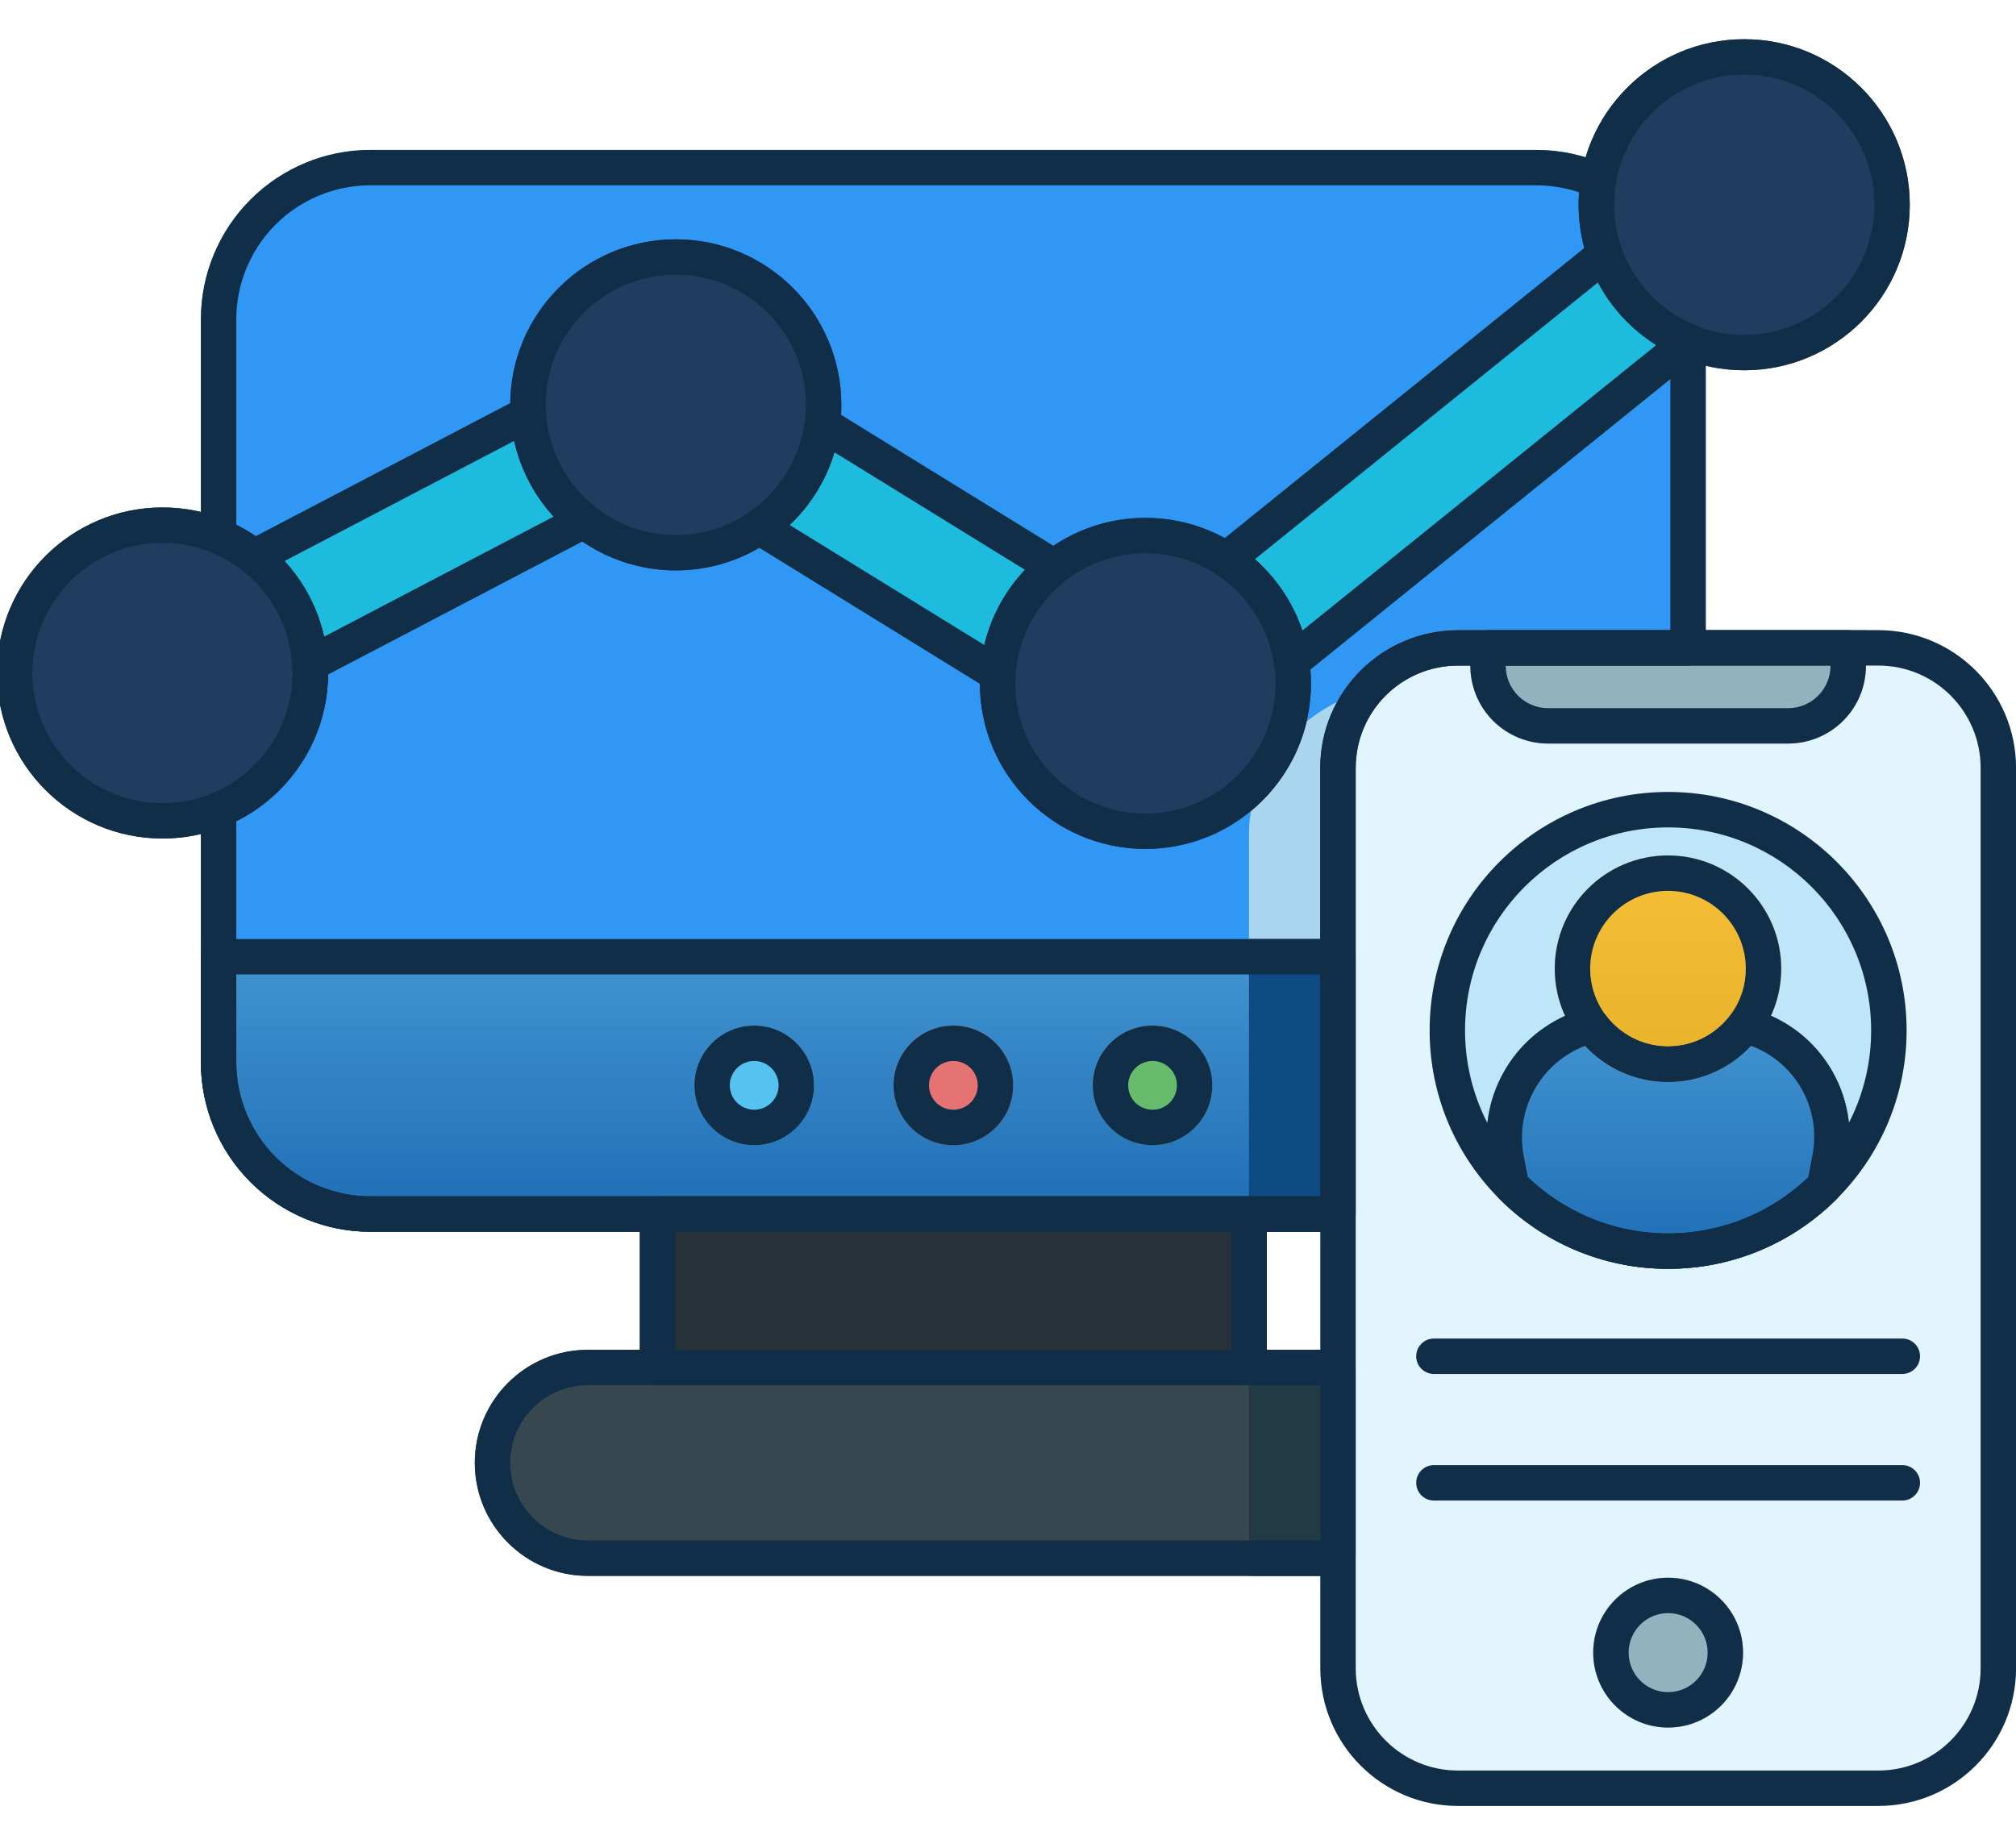
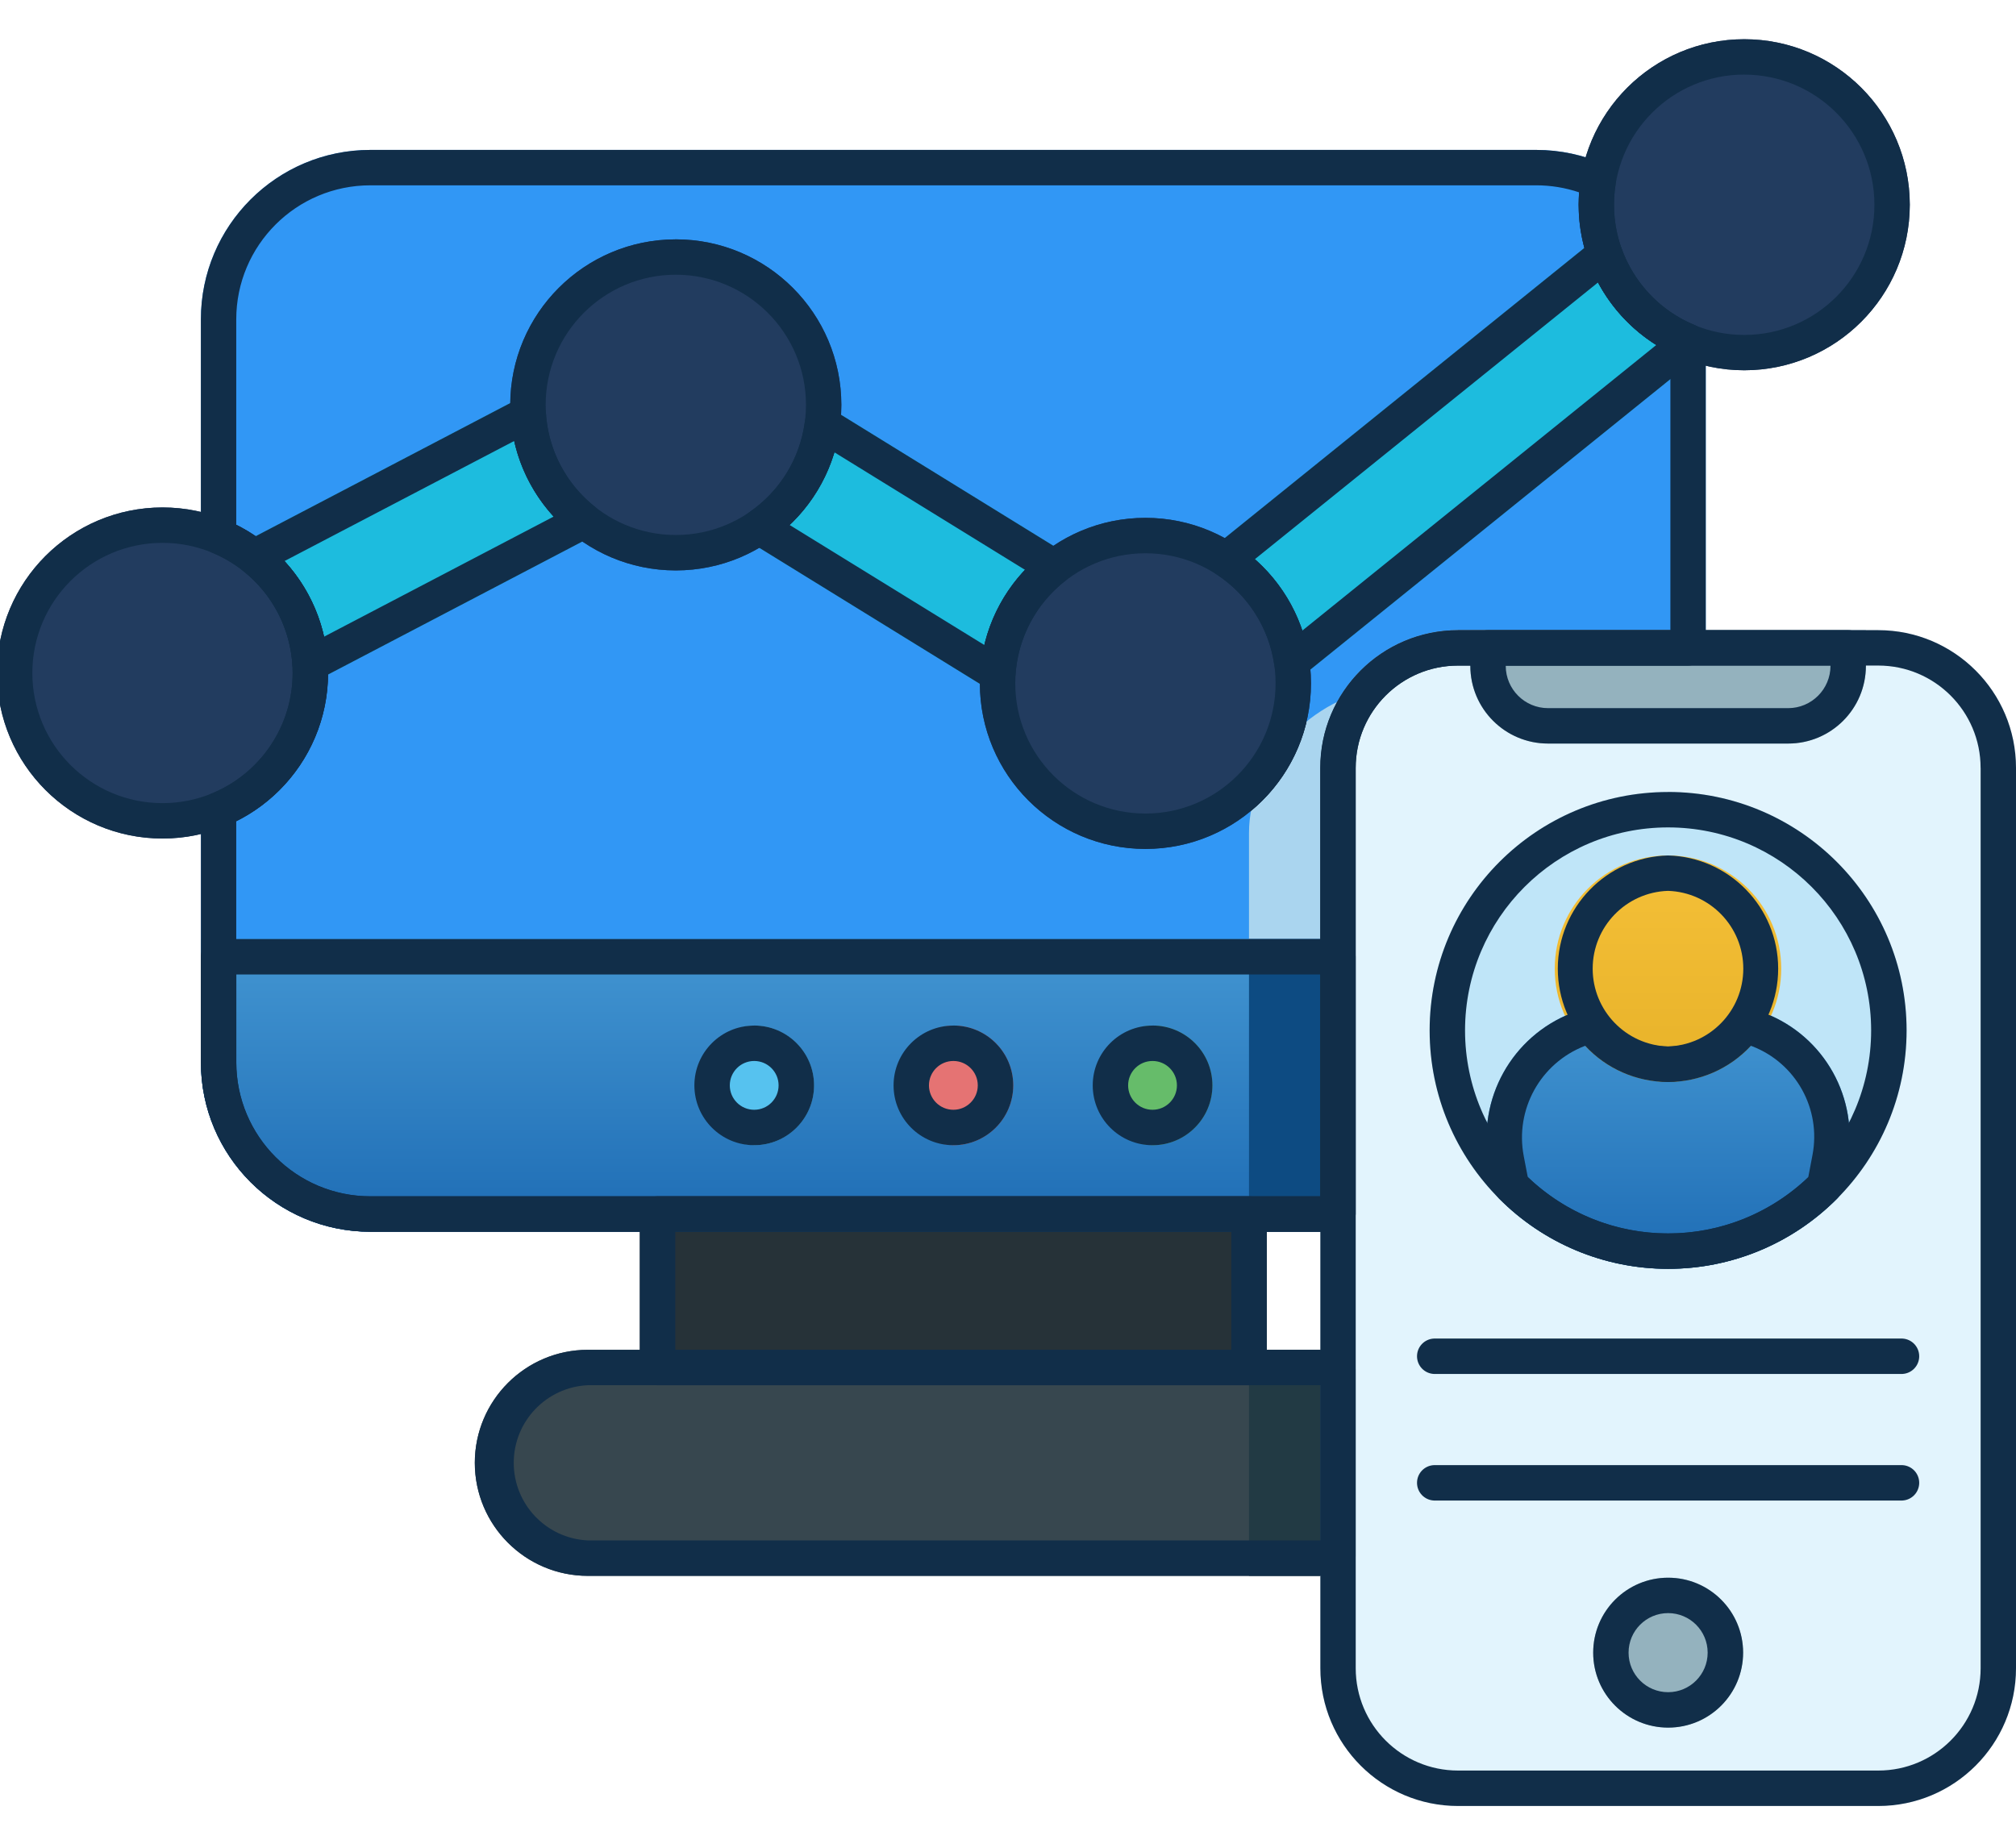
- <svg xmlns="http://www.w3.org/2000/svg" width="48" height="44" viewBox="0 0 48 44" fill="none">
-   <path d="M15.656 28.488C15.423 28.488 15.234 28.677 15.234 28.91V32.566C15.234 32.798 15.423 32.987 15.656 32.987H29.74C29.973 32.987 30.162 32.798 30.162 32.566V28.91C30.162 28.677 29.973 28.488 29.74 28.488H15.656Z" fill="#263238" />
-   <path d="M34.714 15.85H40.192C40.424 15.85 40.613 15.661 40.613 15.428V8.133C40.613 7.962 40.51 7.808 40.352 7.743C39.224 7.279 38.429 6.17 38.429 4.875C38.429 4.705 38.443 4.538 38.469 4.374C38.5 4.186 38.4 4 38.225 3.922C37.712 3.692 37.151 3.57 36.578 3.57C29.862 3.57 15.534 3.57 8.819 3.57C7.748 3.57 6.722 3.995 5.965 4.752C5.208 5.509 4.783 6.536 4.783 7.606V12.769C4.783 12.94 4.886 13.094 5.044 13.159C6.172 13.622 6.967 14.732 6.967 16.026C6.967 17.32 6.172 18.43 5.044 18.894C4.886 18.959 4.783 19.113 4.783 19.284V25.296C4.783 26.366 5.208 27.392 5.965 28.149C6.722 28.906 7.748 29.331 8.819 29.331H31.855C32.088 29.331 32.277 29.142 32.277 28.91V18.287C32.277 16.941 33.368 15.85 34.714 15.85Z" fill="#3197F5" />
-   <path d="M29.738 29.33H31.856C32.089 29.33 32.278 29.141 32.278 28.909V18.286C32.278 17.496 32.653 16.794 33.235 16.349C33.159 16.335 33.087 16.332 33.018 16.342C31.207 16.604 29.738 18.167 29.738 19.834V29.33Z" fill="#AAD5EF" />
-   <path d="M32.277 22.361H4.783V25.296C4.783 26.366 5.208 27.393 5.965 28.15C6.722 28.907 7.748 29.332 8.819 29.332H31.855C32.088 29.332 32.277 29.143 32.277 28.91V22.361Z" fill="url(#paint0_linear_747_296359)" />
-   <path d="M29.738 22.361V29.332H31.856C32.089 29.332 32.278 29.143 32.278 28.91V22.361H29.738Z" fill="#0D4B82" />
-   <path d="M19.802 9.74C19.68 9.664 19.529 9.656 19.399 9.718C19.27 9.779 19.181 9.902 19.163 10.044C19.046 10.938 18.547 11.713 17.836 12.2C17.719 12.28 17.65 12.415 17.653 12.557C17.657 12.7 17.732 12.831 17.853 12.906L23.536 16.412C23.663 16.489 23.82 16.495 23.952 16.427C24.083 16.359 24.169 16.227 24.178 16.079C24.235 15.169 24.685 14.364 25.36 13.834C25.468 13.749 25.528 13.616 25.52 13.479C25.513 13.341 25.438 13.216 25.321 13.144L19.802 9.74ZM12.997 9.825C12.988 9.682 12.908 9.554 12.784 9.483C12.659 9.413 12.507 9.41 12.38 9.477L5.855 12.89C5.728 12.956 5.644 13.082 5.631 13.224C5.617 13.366 5.677 13.505 5.789 13.594C6.46 14.125 6.907 14.928 6.962 15.836C6.971 15.979 7.051 16.108 7.176 16.178C7.3 16.248 7.452 16.251 7.578 16.185L14.1 12.773C14.227 12.707 14.311 12.581 14.325 12.439C14.338 12.297 14.279 12.158 14.167 12.069C13.496 11.537 13.05 10.734 12.997 9.825ZM38.607 5.911C38.561 5.783 38.456 5.684 38.324 5.647C38.193 5.61 38.051 5.638 37.945 5.724L28.932 12.997C28.827 13.082 28.769 13.212 28.775 13.347C28.782 13.481 28.853 13.604 28.966 13.678C29.692 14.154 30.207 14.927 30.338 15.823C30.359 15.973 30.46 16.1 30.601 16.155C30.742 16.21 30.902 16.186 31.02 16.091L40.469 8.465C40.585 8.372 40.643 8.224 40.621 8.076C40.599 7.928 40.501 7.803 40.363 7.747C39.547 7.415 38.903 6.745 38.607 5.911Z" fill="#1DBCDE" />
-   <path d="M17.957 27.269C18.743 27.269 19.381 26.632 19.381 25.846C19.381 25.059 18.743 24.422 17.957 24.422C17.171 24.422 16.533 25.059 16.533 25.846C16.533 26.632 17.171 27.269 17.957 27.269Z" fill="#56C2EF" />
-   <path d="M22.699 27.269C23.485 27.269 24.123 26.632 24.123 25.846C24.123 25.059 23.485 24.422 22.699 24.422C21.913 24.422 21.275 25.059 21.275 25.846C21.275 26.632 21.913 27.269 22.699 27.269Z" fill="#E57373" />
-   <path d="M27.441 27.269C28.228 27.269 28.865 26.632 28.865 25.846C28.865 25.059 28.228 24.422 27.441 24.422C26.655 24.422 26.018 25.059 26.018 25.846C26.018 26.632 26.655 27.269 27.441 27.269Z" fill="#66BC6A" />
-   <path d="M31.939 37.471C32.135 37.431 32.276 37.259 32.276 37.058V32.61C32.276 32.41 32.135 32.237 31.939 32.197C31.765 32.161 31.584 32.143 31.399 32.143H13.996C12.511 32.143 11.305 33.349 11.305 34.834C11.305 36.319 12.511 37.526 13.996 37.526H31.399C31.584 37.526 31.765 37.507 31.939 37.471Z" fill="#37474F" />
-   <path d="M29.738 32.143V37.526H31.401C31.586 37.526 31.767 37.507 31.941 37.471C32.137 37.431 32.278 37.259 32.278 37.058V32.61C32.278 32.41 32.137 32.237 31.941 32.197C31.767 32.161 31.586 32.143 31.401 32.143H29.738Z" fill="#223A44" />
-   <path d="M48.001 18.286C48.001 16.474 46.532 15.006 44.721 15.006H34.716C32.904 15.006 31.436 16.474 31.436 18.286V39.725C31.436 41.537 32.904 43.005 34.716 43.005H44.721C46.532 43.005 48.001 41.537 48.001 39.725V18.286Z" fill="#E2F4FD" />
-   <path d="M27.272 12.331C25.096 12.331 23.33 14.098 23.33 16.273C23.33 18.449 25.096 20.215 27.272 20.215C29.448 20.215 31.214 18.449 31.214 16.273C31.214 14.098 29.448 12.331 27.272 12.331ZM3.87 12.084C1.694 12.084 -0.072 13.851 -0.072 16.026C-0.072 18.202 1.694 19.968 3.87 19.968C6.045 19.968 7.812 18.202 7.812 16.026C7.812 13.851 6.045 12.084 3.87 12.084ZM16.091 5.699C13.915 5.699 12.149 7.465 12.149 9.641C12.149 11.816 13.915 13.583 16.091 13.583C18.266 13.583 20.032 11.816 20.032 9.641C20.032 7.465 18.266 5.699 16.091 5.699ZM41.529 0.934C39.353 0.934 37.587 2.7 37.587 4.875C37.587 7.051 39.353 8.817 41.529 8.817C43.704 8.817 45.47 7.051 45.47 4.875C45.47 2.7 43.704 0.934 41.529 0.934Z" fill="#223C5F" />
-   <path d="M31.109 17.184C30.909 18.03 30.435 18.771 29.787 19.309C29.937 18.493 30.424 17.734 31.109 17.184Z" fill="#1A283B" />
-   <path d="M39.717 30.215C42.853 30.215 45.395 27.673 45.395 24.537C45.395 21.401 42.853 18.859 39.717 18.859C36.581 18.859 34.039 21.401 34.039 24.537C34.039 27.673 36.581 30.215 39.717 30.215Z" fill="#BFE5F8" />
-   <path d="M35.008 15.006V15.855C35.008 16.346 35.203 16.817 35.55 17.164C35.897 17.511 36.368 17.706 36.858 17.706H42.576C43.067 17.706 43.537 17.511 43.885 17.164C44.232 16.817 44.427 16.346 44.427 15.855V15.006H35.008Z" fill="#94B2BE" />
-   <path d="M39.718 41.138C40.703 41.138 41.502 40.34 41.502 39.354C41.502 38.369 40.703 37.57 39.718 37.57C38.732 37.57 37.934 38.369 37.934 39.354C37.934 40.34 38.732 41.138 39.718 41.138Z" fill="#94B2BE" />
-   <path d="M42.022 24.128C42.022 24.128 41.383 23.924 41.212 24.159C40.874 24.62 40.329 24.92 39.715 24.92C39.1 24.92 38.555 24.62 38.218 24.159L37.728 24.014C37.728 24.014 37.597 24.056 37.433 24.119C35.998 24.673 35.164 26.173 35.451 27.684L35.571 28.315C35.587 28.398 35.627 28.474 35.686 28.533C36.715 29.571 38.141 30.214 39.717 30.214C41.289 30.214 42.714 29.574 43.742 28.54C43.801 28.48 43.841 28.404 43.857 28.321L43.983 27.657C44.268 26.162 43.443 24.677 42.022 24.128V24.128Z" fill="url(#paint1_linear_747_296359)" />
-   <path d="M39.714 25.763C41.203 25.763 42.41 24.556 42.41 23.067C42.41 21.578 41.203 20.371 39.714 20.371C38.225 20.371 37.018 21.578 37.018 23.067C37.018 24.556 38.225 25.763 39.714 25.763Z" fill="url(#paint2_linear_747_296359)" />
-   <path d="M19.802 9.74C19.68 9.664 19.529 9.656 19.399 9.718C19.27 9.779 19.181 9.902 19.163 10.044C19.046 10.938 18.547 11.713 17.836 12.2C17.719 12.28 17.65 12.415 17.653 12.557C17.657 12.7 17.732 12.831 17.853 12.906L23.536 16.412C23.663 16.489 23.82 16.495 23.952 16.427C24.083 16.359 24.169 16.227 24.178 16.079C24.235 15.169 24.685 14.364 25.36 13.834C25.468 13.749 25.528 13.616 25.52 13.479C25.513 13.341 25.438 13.216 25.321 13.144L19.802 9.74ZM12.997 9.825C12.988 9.682 12.908 9.554 12.784 9.483C12.659 9.413 12.507 9.41 12.38 9.477L5.855 12.89C5.728 12.956 5.644 13.082 5.631 13.224C5.617 13.366 5.677 13.505 5.789 13.594C6.46 14.125 6.907 14.928 6.962 15.836C6.971 15.979 7.051 16.108 7.176 16.178C7.3 16.248 7.452 16.251 7.578 16.185L14.1 12.773C14.227 12.707 14.311 12.581 14.325 12.439C14.338 12.297 14.279 12.158 14.167 12.069C13.496 11.537 13.05 10.734 12.997 9.825ZM38.607 5.911C38.561 5.783 38.456 5.684 38.324 5.647C38.193 5.61 38.051 5.638 37.945 5.724L28.932 12.997C28.827 13.082 28.769 13.212 28.775 13.347C28.782 13.481 28.853 13.604 28.966 13.678C29.692 14.154 30.207 14.927 30.338 15.823C30.359 15.973 30.46 16.1 30.601 16.155C30.742 16.21 30.902 16.186 31.02 16.091L40.469 8.465C40.585 8.372 40.643 8.224 40.621 8.076C40.599 7.928 40.501 7.803 40.363 7.747C39.547 7.415 38.903 6.745 38.607 5.911ZM19.867 10.77L24.404 13.569C23.938 14.063 23.598 14.677 23.436 15.359L18.801 12.501C19.295 12.033 19.667 11.439 19.867 10.771V10.77ZM12.242 10.5C12.395 11.185 12.725 11.802 13.183 12.301C13.183 12.302 7.716 15.161 7.716 15.161C7.562 14.477 7.231 13.86 6.773 13.361L12.242 10.5ZM38.047 6.725C38.372 7.335 38.853 7.849 39.436 8.215C39.436 8.216 31.008 15.016 31.008 15.016C30.785 14.354 30.391 13.77 29.879 13.317L38.047 6.725Z" fill="#112E49" />
-   <path d="M16.09 5.699C13.915 5.699 12.148 7.466 12.148 9.641C12.148 11.817 13.915 13.583 16.09 13.583C18.266 13.583 20.032 11.817 20.032 9.641C20.032 7.466 18.266 5.699 16.09 5.699ZM16.09 6.542C17.8 6.542 19.189 7.931 19.189 9.641C19.189 11.351 17.8 12.74 16.09 12.74C14.38 12.74 12.992 11.351 12.992 9.641C12.992 7.931 14.38 6.542 16.09 6.542Z" fill="#112E49" />
-   <path d="M27.272 12.332C25.096 12.332 23.33 14.098 23.33 16.274C23.33 18.449 25.096 20.216 27.272 20.216C29.448 20.216 31.214 18.449 31.214 16.274C31.214 14.098 29.448 12.332 27.272 12.332ZM27.272 13.175C28.982 13.175 30.371 14.564 30.371 16.274C30.371 17.984 28.982 19.373 27.272 19.373C25.562 19.373 24.173 17.984 24.173 16.274C24.173 14.564 25.562 13.175 27.272 13.175Z" fill="#112E49" />
-   <path d="M41.53 0.934C39.354 0.934 37.588 2.7 37.588 4.875C37.588 7.051 39.354 8.817 41.53 8.817C43.705 8.817 45.471 7.051 45.471 4.875C45.471 2.7 43.705 0.934 41.53 0.934ZM41.53 1.777C43.24 1.777 44.629 3.165 44.629 4.875C44.629 6.586 43.24 7.974 41.53 7.974C39.819 7.974 38.431 6.586 38.431 4.875C38.431 3.165 39.819 1.777 41.53 1.777Z" fill="#112E49" />
-   <path d="M39.714 20.371C38.226 20.371 37.018 21.579 37.018 23.067C37.018 24.555 38.226 25.763 39.714 25.763C41.202 25.763 42.41 24.555 42.41 23.067C42.41 21.579 41.202 20.371 39.714 20.371ZM39.714 21.214C40.736 21.214 41.567 22.044 41.567 23.067C41.567 24.09 40.736 24.92 39.714 24.92C38.691 24.92 37.861 24.09 37.861 23.067C37.861 22.044 38.691 21.214 39.714 21.214Z" fill="#112E49" />
-   <path d="M39.717 18.859C36.583 18.859 34.039 21.404 34.039 24.537C34.039 27.671 36.583 30.215 39.717 30.215C42.85 30.215 45.395 27.671 45.395 24.537C45.395 21.404 42.85 18.859 39.717 18.859ZM39.717 19.703C42.385 19.703 44.551 21.869 44.551 24.537C44.551 27.205 42.385 29.372 39.717 29.372C37.049 29.372 34.882 27.205 34.882 24.537C34.882 21.869 37.049 19.703 39.717 19.703Z" fill="#112E49" />
-   <path d="M42.022 24.128C42.022 24.128 41.383 23.924 41.212 24.159C40.874 24.62 40.329 24.92 39.715 24.92C39.1 24.92 38.555 24.62 38.218 24.159L37.728 24.014C37.728 24.014 37.597 24.056 37.433 24.119C35.998 24.673 35.164 26.173 35.451 27.684L35.571 28.315C35.587 28.398 35.627 28.474 35.686 28.533C36.715 29.571 38.141 30.214 39.717 30.214C41.289 30.214 42.714 29.574 43.742 28.54C43.801 28.48 43.841 28.404 43.857 28.321L43.983 27.657C44.268 26.162 43.443 24.677 42.022 24.128V24.128ZM41.688 24.904L41.722 24.916C42.76 25.319 43.363 26.405 43.155 27.5L43.054 28.034C42.185 28.862 41.01 29.371 39.717 29.371C38.421 29.371 37.244 28.86 36.375 28.029L36.375 28.028L36.279 27.527C36.068 26.417 36.68 25.315 37.733 24.907L37.742 24.904C38.234 25.433 38.936 25.763 39.715 25.763C40.493 25.763 41.196 25.433 41.688 24.904Z" fill="#112E49" />
-   <path d="M48.001 18.286C48.001 16.474 46.532 15.006 44.721 15.006H34.716C32.904 15.006 31.436 16.474 31.436 18.286V39.725C31.436 41.537 32.904 43.005 34.716 43.005H44.721C46.532 43.005 48.001 41.537 48.001 39.725V18.286ZM47.158 18.286V39.725C47.158 41.071 46.067 42.162 44.721 42.162H34.716C33.37 42.162 32.279 41.071 32.279 39.725V18.286C32.279 16.94 33.37 15.849 34.716 15.849H44.721C46.067 15.849 47.158 16.94 47.158 18.286Z" fill="#112E49" />
-   <path d="M35.429 15.006C35.196 15.006 35.008 15.194 35.008 15.427V15.855C35.008 16.346 35.203 16.817 35.55 17.164C35.897 17.511 36.368 17.706 36.858 17.706H42.576C43.067 17.706 43.537 17.511 43.885 17.164C44.232 16.817 44.427 16.346 44.427 15.855V15.427C44.427 15.194 44.238 15.006 44.005 15.006H35.429ZM35.851 15.849H43.584V15.855C43.584 16.123 43.477 16.379 43.288 16.568C43.099 16.757 42.843 16.863 42.576 16.863H36.858C36.591 16.863 36.335 16.757 36.146 16.568C35.957 16.379 35.851 16.123 35.851 15.855V15.849Z" fill="#112E49" />
-   <path d="M39.717 37.57C38.733 37.57 37.934 38.37 37.934 39.354C37.934 40.339 38.733 41.138 39.717 41.138C40.702 41.138 41.501 40.339 41.501 39.354C41.501 38.37 40.702 37.57 39.717 37.57ZM39.717 38.413C40.237 38.413 40.658 38.835 40.658 39.354C40.658 39.873 40.237 40.295 39.717 40.295C39.198 40.295 38.777 39.873 38.777 39.354C38.777 38.835 39.198 38.413 39.717 38.413Z" fill="#112E49" />
-   <path d="M34.14 32.718H45.294C45.527 32.718 45.715 32.529 45.715 32.297C45.715 32.064 45.527 31.875 45.294 31.875H34.14C33.907 31.875 33.719 32.064 33.719 32.297C33.719 32.529 33.907 32.718 34.14 32.718Z" fill="#112E49" />
-   <path d="M34.14 35.732H45.294C45.527 35.732 45.715 35.543 45.715 35.31C45.715 35.078 45.527 34.889 45.294 34.889H34.14C33.907 34.889 33.719 35.078 33.719 35.31C33.719 35.543 33.907 35.732 34.14 35.732Z" fill="#112E49" />
-   <path d="M15.656 28.488C15.423 28.488 15.234 28.677 15.234 28.91V32.566C15.234 32.798 15.423 32.987 15.656 32.987H29.74C29.973 32.987 30.162 32.798 30.162 32.566V28.91C30.162 28.677 29.973 28.488 29.74 28.488H15.656ZM16.078 29.331H29.319V32.144H16.078V29.331Z" fill="#112E49" />
-   <path d="M17.957 24.422C17.171 24.422 16.533 25.06 16.533 25.846C16.533 26.632 17.171 27.27 17.957 27.27C18.743 27.27 19.381 26.632 19.381 25.846C19.381 25.06 18.743 24.422 17.957 24.422ZM17.957 25.265C18.277 25.265 18.538 25.525 18.538 25.846C18.538 26.166 18.277 26.426 17.957 26.426C17.637 26.426 17.376 26.166 17.376 25.846C17.376 25.525 17.637 25.265 17.957 25.265Z" fill="#112E49" />
-   <path d="M22.699 24.422C21.913 24.422 21.275 25.06 21.275 25.846C21.275 26.632 21.913 27.27 22.699 27.27C23.485 27.27 24.123 26.632 24.123 25.846C24.123 25.06 23.485 24.422 22.699 24.422ZM22.699 25.265C23.02 25.265 23.28 25.525 23.28 25.846C23.28 26.166 23.02 26.426 22.699 26.426C22.379 26.426 22.119 26.166 22.119 25.846C22.119 25.525 22.379 25.265 22.699 25.265Z" fill="#112E49" />
-   <path d="M27.441 24.422C26.656 24.422 26.018 25.06 26.018 25.846C26.018 26.632 26.656 27.27 27.441 27.27C28.227 27.27 28.865 26.632 28.865 25.846C28.865 25.06 28.227 24.422 27.441 24.422ZM27.441 25.265C27.762 25.265 28.022 25.525 28.022 25.846C28.022 26.166 27.762 26.426 27.441 26.426C27.121 26.426 26.861 26.166 26.861 25.846C26.861 25.525 27.121 25.265 27.441 25.265Z" fill="#112E49" />
-   <path d="M3.87 12.084C1.694 12.084 -0.072 13.85 -0.072 16.026C-0.072 18.201 1.694 19.968 3.87 19.968C6.045 19.968 7.812 18.201 7.812 16.026C7.812 13.85 6.045 12.084 3.87 12.084ZM3.87 12.927C5.58 12.927 6.968 14.316 6.968 16.026C6.968 17.736 5.58 19.125 3.87 19.125C2.159 19.125 0.771 17.736 0.771 16.026C0.771 14.316 2.159 12.927 3.87 12.927Z" fill="#112E49" />
-   <path d="M34.714 15.85H40.192C40.424 15.85 40.613 15.661 40.613 15.428V8.133C40.613 7.962 40.51 7.808 40.352 7.743C39.224 7.279 38.429 6.17 38.429 4.875C38.429 4.705 38.443 4.538 38.469 4.374C38.5 4.186 38.4 4 38.225 3.922C37.712 3.692 37.151 3.57 36.578 3.57C29.862 3.57 15.534 3.57 8.819 3.57C7.748 3.57 6.722 3.995 5.965 4.752C5.208 5.509 4.783 6.536 4.783 7.606V12.769C4.783 12.94 4.886 13.094 5.044 13.159C6.172 13.622 6.967 14.732 6.967 16.026C6.967 17.32 6.172 18.43 5.044 18.894C4.886 18.959 4.783 19.113 4.783 19.284V25.296C4.783 26.366 5.208 27.392 5.965 28.149C6.722 28.906 7.748 29.331 8.819 29.331H31.855C32.088 29.331 32.277 29.142 32.277 28.91V18.287C32.277 16.941 33.368 15.85 34.714 15.85ZM34.714 15.007C32.902 15.007 31.433 16.475 31.433 18.287V28.488H8.819C7.972 28.488 7.16 28.151 6.561 27.553C5.963 26.954 5.626 26.142 5.626 25.296V19.555C6.921 18.908 7.811 17.57 7.811 16.026C7.811 14.482 6.921 13.144 5.626 12.498V7.606C5.626 6.759 5.963 5.947 6.561 5.348C7.16 4.75 7.972 4.413 8.819 4.413H36.578C36.927 4.413 37.271 4.471 37.596 4.58C37.589 4.678 37.586 4.776 37.586 4.875C37.586 6.42 38.475 7.758 39.77 8.404C39.77 8.404 39.77 15.006 39.77 15.006C39.77 15.007 34.714 15.007 34.714 15.007Z" fill="#112E49" />
-   <path d="M32.277 22.783C32.277 22.55 32.088 22.361 31.855 22.361H5.205C4.972 22.361 4.783 22.55 4.783 22.783V25.296C4.783 26.366 5.208 27.393 5.965 28.15C6.722 28.907 7.748 29.332 8.819 29.332H31.855C32.088 29.332 32.277 29.143 32.277 28.91V22.783ZM31.433 23.204V28.488H8.819C7.972 28.488 7.16 28.152 6.561 27.553C5.963 26.955 5.626 26.143 5.626 25.296V23.204H31.433Z" fill="#112E49" />
-   <path d="M31.939 37.471C32.135 37.431 32.276 37.259 32.276 37.058V32.61C32.276 32.41 32.135 32.237 31.939 32.197C31.765 32.161 31.584 32.143 31.399 32.143H13.996C12.511 32.143 11.305 33.349 11.305 34.834C11.305 36.319 12.511 37.526 13.996 37.526H31.399C31.584 37.526 31.765 37.507 31.939 37.471ZM31.433 36.682C31.422 36.682 31.411 36.683 31.399 36.683H13.996C12.976 36.683 12.148 35.854 12.148 34.834C12.148 33.814 12.976 32.986 13.996 32.986H31.399C31.411 32.986 31.422 32.986 31.433 32.986V36.682Z" fill="#112E49" />
+ <svg xmlns="http://www.w3.org/2000/svg" width="48" height="44" fill="none">
+   <path d="M15.656 28.488a.422.422 0 00-.422.422v3.655c0 .233.19.422.422.422H29.74a.421.421 0 00.422-.422V28.91a.422.422 0 00-.422-.422H15.656z" fill="#263238" />
+   <path d="M34.714 15.85h5.478a.422.422 0 00.421-.422V8.133a.422.422 0 00-.261-.39 3.101 3.101 0 01-1.883-3.369.421.421 0 00-.244-.452 4.035 4.035 0 00-1.647-.352H8.818a4.036 4.036 0 00-4.035 4.036v5.163c0 .17.103.325.261.39a3.102 3.102 0 011.923 2.867 3.101 3.101 0 01-1.923 2.868.422.422 0 00-.26.39v6.012a4.036 4.036 0 004.035 4.035h23.036a.422.422 0 00.422-.421V18.287a2.437 2.437 0 012.437-2.437z" fill="#3197F5" />
+   <path d="M29.738 29.33h2.118a.422.422 0 00.422-.421V18.285c0-.79.375-1.492.957-1.937a.66.66 0 00-.217-.007c-1.811.262-3.28 1.825-3.28 3.492v9.496z" fill="#AAD5EF" />
+   <path d="M32.277 22.361H4.783v2.935a4.036 4.036 0 004.036 4.036h23.036a.422.422 0 00.422-.422v-6.549z" fill="url(#paint0_linear_747_296359)" />
+   <path d="M29.738 22.361v6.97h2.118a.422.422 0 00.422-.42v-6.55h-2.54z" fill="#0D4B82" />
+   <path d="M19.802 9.74a.421.421 0 00-.64.304 3.1 3.1 0 01-1.326 2.156.422.422 0 00.017.706l5.683 3.506a.422.422 0 00.642-.333 3.095 3.095 0 011.182-2.245.421.421 0 00-.04-.69L19.803 9.74zm-6.805.085a.422.422 0 00-.617-.348L5.855 12.89a.422.422 0 00-.066.704 3.095 3.095 0 011.173 2.242.422.422 0 00.616.349l6.522-3.412a.422.422 0 00.067-.704 3.094 3.094 0 01-1.17-2.244zm25.61-3.914a.421.421 0 00-.662-.187l-9.013 7.273a.422.422 0 00.034.681 3.102 3.102 0 011.372 2.145.421.421 0 00.681.268l9.45-7.626a.422.422 0 00-.106-.718 3.111 3.111 0 01-1.756-1.836z" fill="#1DBCDE" />
+   <path d="M17.957 27.27a1.424 1.424 0 100-2.848 1.424 1.424 0 000 2.847z" fill="#56C2EF" />
+   <path d="M22.7 27.27a1.424 1.424 0 100-2.848 1.424 1.424 0 000 2.847z" fill="#E57373" />
+   <path d="M27.441 27.27a1.424 1.424 0 100-2.848 1.424 1.424 0 000 2.847z" fill="#66BC6A" />
+   <path d="M31.939 37.471a.422.422 0 00.337-.413V32.61a.42.42 0 00-.337-.413 2.695 2.695 0 00-.54-.054H13.996a2.693 2.693 0 00-2.691 2.691 2.693 2.693 0 002.691 2.692H31.4c.185 0 .366-.02.54-.055z" fill="#37474F" />
+   <path d="M29.738 32.143v5.383h1.663c.185 0 .366-.02.54-.055a.421.421 0 00.337-.413V32.61c0-.2-.141-.373-.337-.413a2.693 2.693 0 00-.54-.054h-1.663z" fill="#223A44" />
+   <path d="M48 18.286a3.28 3.28 0 00-3.28-3.28H34.717a3.28 3.28 0 00-3.28 3.28v21.44a3.28 3.28 0 003.28 3.28H44.72a3.28 3.28 0 003.28-3.28v-21.44z" fill="#E2F4FD" />
+   <path d="M27.272 12.331a3.944 3.944 0 00-3.942 3.942 3.944 3.944 0 003.942 3.942 3.944 3.944 0 003.942-3.942 3.944 3.944 0 00-3.942-3.942zM3.87 12.084a3.944 3.944 0 00-3.942 3.942 3.944 3.944 0 003.942 3.942 3.944 3.944 0 003.942-3.942 3.944 3.944 0 00-3.942-3.942zM16.09 5.7a3.944 3.944 0 00-3.941 3.942 3.944 3.944 0 003.942 3.942 3.943 3.943 0 003.941-3.942A3.944 3.944 0 0016.091 5.7zM41.53.934a3.944 3.944 0 00-3.942 3.941 3.944 3.944 0 003.941 3.942 3.944 3.944 0 003.942-3.942A3.944 3.944 0 0041.53.934z" fill="#223C5F" />
+   <path d="M31.109 17.184a3.943 3.943 0 01-1.322 2.125c.15-.816.637-1.575 1.322-2.125z" fill="#1A283B" />
+   <path d="M39.717 30.215a5.678 5.678 0 100-11.356 5.678 5.678 0 000 11.356z" fill="#BFE5F8" />
+   <path d="M35.008 15.006v.85a1.85 1.85 0 001.85 1.85h5.718a1.85 1.85 0 001.85-1.85v-.85h-9.418zm4.71 26.132a1.784 1.784 0 100-3.568 1.784 1.784 0 000 3.568z" fill="#94B2BE" />
+   <path d="M42.022 24.128s-.639-.204-.81.03a1.852 1.852 0 01-2.994.001l-.49-.145s-.13.042-.295.105a3.184 3.184 0 00-1.982 3.565l.12.631a.422.422 0 00.115.218 5.66 5.66 0 004.03 1.681 5.66 5.66 0 004.026-1.674c.06-.06.1-.136.115-.219l.126-.664a3.152 3.152 0 00-1.96-3.529z" fill="url(#paint1_linear_747_296359)" />
+   <path d="M39.714 25.763a2.696 2.696 0 100-5.392 2.696 2.696 0 000 5.392z" fill="url(#paint2_linear_747_296359)" />
+   <path d="M19.802 9.74a.421.421 0 00-.64.304 3.1 3.1 0 01-1.326 2.156.422.422 0 00.017.706l5.683 3.506a.422.422 0 00.642-.333 3.095 3.095 0 011.182-2.245.421.421 0 00-.04-.69L19.803 9.74zm-6.805.085a.422.422 0 00-.617-.348L5.855 12.89a.422.422 0 00-.066.704 3.095 3.095 0 011.173 2.242.422.422 0 00.616.349l6.522-3.412a.422.422 0 00.067-.704 3.094 3.094 0 01-1.17-2.244zm25.61-3.914a.421.421 0 00-.662-.187l-9.013 7.273a.422.422 0 00.034.681 3.102 3.102 0 011.372 2.145.421.421 0 00.681.268l9.45-7.626a.422.422 0 00-.106-.718 3.111 3.111 0 01-1.756-1.836zm-18.74 4.86l4.537 2.798a3.936 3.936 0 00-.968 1.79L18.8 12.501a3.946 3.946 0 001.066-1.73zm-7.625-.27a3.93 3.93 0 00.941 1.8l-5.467 2.86a3.934 3.934 0 00-.943-1.8l5.47-2.86zm25.805-3.776c.325.61.806 1.124 1.389 1.49l-8.428 6.801a3.952 3.952 0 00-1.13-1.7l8.17-6.59z" fill="#112E49" />
+   <path d="M16.09 5.7a3.944 3.944 0 00-3.942 3.941 3.944 3.944 0 003.942 3.942 3.944 3.944 0 003.942-3.942 3.944 3.944 0 00-3.942-3.942zm0 .842a3.1 3.1 0 013.1 3.099 3.1 3.1 0 01-3.1 3.099 3.1 3.1 0 01-3.098-3.099 3.1 3.1 0 013.098-3.099zm11.182 5.79a3.944 3.944 0 00-3.942 3.942 3.944 3.944 0 003.942 3.942 3.944 3.944 0 003.942-3.942 3.944 3.944 0 00-3.942-3.942zm0 .843a3.1 3.1 0 013.099 3.099 3.1 3.1 0 01-3.099 3.099 3.1 3.1 0 01-3.099-3.1 3.1 3.1 0 013.1-3.098zM41.53.934a3.944 3.944 0 00-3.942 3.941 3.944 3.944 0 003.942 3.942 3.944 3.944 0 003.941-3.942A3.943 3.943 0 0041.53.934zm0 .843a3.1 3.1 0 013.099 3.098 3.1 3.1 0 11-3.099-3.099zm-1.816 18.594a2.697 2.697 0 000 5.392 2.697 2.697 0 000-5.392zm0 .843a1.854 1.854 0 010 3.706 1.854 1.854 0 010-3.706z" fill="#112E49" />
+   <path d="M39.717 18.86a5.68 5.68 0 00-5.678 5.677 5.68 5.68 0 005.678 5.678 5.68 5.68 0 005.678-5.678 5.68 5.68 0 00-5.678-5.678zm0 .843a4.837 4.837 0 014.834 4.834 4.837 4.837 0 01-4.834 4.835 4.837 4.837 0 01-4.835-4.835 4.837 4.837 0 014.835-4.834z" fill="#112E49" />
+   <path d="M42.022 24.128s-.639-.204-.81.03a1.852 1.852 0 01-2.994.001l-.49-.145s-.13.042-.295.105a3.184 3.184 0 00-1.982 3.565l.12.631a.422.422 0 00.115.218 5.66 5.66 0 004.03 1.681 5.66 5.66 0 004.026-1.674c.06-.06.1-.136.115-.219l.126-.664a3.152 3.152 0 00-1.96-3.529zm-.334.776l.034.012a2.309 2.309 0 011.433 2.584l-.101.534a4.818 4.818 0 01-3.337 1.337 4.818 4.818 0 01-3.342-1.342l-.096-.502a2.34 2.34 0 011.454-2.62l.009-.003a2.69 2.69 0 003.946 0z" fill="#112E49" />
+   <path d="M48 18.286a3.28 3.28 0 00-3.28-3.28H34.717a3.28 3.28 0 00-3.28 3.28v21.44a3.28 3.28 0 003.28 3.28H44.72a3.28 3.28 0 003.28-3.28v-21.44zm-.842 0v21.44a2.437 2.437 0 01-2.437 2.436H34.716a2.437 2.437 0 01-2.437-2.437V18.286a2.437 2.437 0 012.437-2.437H44.72a2.437 2.437 0 012.437 2.437z" fill="#112E49" />
+   <path d="M35.43 15.006a.421.421 0 00-.422.421v.428a1.85 1.85 0 001.85 1.851h5.718a1.85 1.85 0 001.85-1.85v-.429a.422.422 0 00-.421-.421h-8.576zm.42.843h7.733v.006a1.008 1.008 0 01-1.007 1.008h-5.718a1.008 1.008 0 01-1.007-1.008v-.006zm3.867 21.721a1.785 1.785 0 10.002 3.57 1.785 1.785 0 00-.002-3.57zm0 .843a.941.941 0 110 1.883.941.941 0 010-1.883zm-5.577-5.695h11.154a.422.422 0 000-.843H34.14a.422.422 0 000 .843zm0 3.014h11.154a.422.422 0 000-.843H34.14a.422.422 0 000 .843zm-18.484-7.244a.422.422 0 00-.422.422v3.655c0 .233.19.422.422.422H29.74a.421.421 0 00.422-.422V28.91a.422.422 0 00-.422-.422H15.656zm.422.843h13.24v2.813h-13.24v-2.813zm1.879-4.909a1.424 1.424 0 10.001 2.849 1.424 1.424 0 00-.001-2.85zm0 .843a.58.58 0 110 1.162.58.58 0 010-1.162zm4.743-.843a1.424 1.424 0 100 2.849 1.424 1.424 0 000-2.85zm0 .843a.581.581 0 11-.001 1.162.581.581 0 010-1.162zm4.741-.843a1.424 1.424 0 10.002 2.849 1.424 1.424 0 00-.002-2.85zm0 .843a.581.581 0 110 1.162.581.581 0 010-1.162zM3.87 12.084a3.944 3.944 0 00-3.942 3.942 3.944 3.944 0 003.942 3.942 3.944 3.944 0 003.942-3.942 3.944 3.944 0 00-3.942-3.942zm0 .843a3.1 3.1 0 013.098 3.099 3.1 3.1 0 01-3.098 3.099 3.1 3.1 0 01-3.1-3.1 3.1 3.1 0 013.1-3.098z" fill="#112E49" />
+   <path d="M34.714 15.85h5.478a.422.422 0 00.421-.422V8.133a.422.422 0 00-.261-.39 3.101 3.101 0 01-1.883-3.369.421.421 0 00-.244-.452 4.035 4.035 0 00-1.647-.352H8.818a4.036 4.036 0 00-4.035 4.036v5.163c0 .17.103.325.261.39a3.102 3.102 0 011.923 2.867 3.101 3.101 0 01-1.923 2.868.422.422 0 00-.26.39v6.012a4.036 4.036 0 004.035 4.035h23.036a.422.422 0 00.422-.421V18.287a2.437 2.437 0 012.437-2.437zm0-.843a3.28 3.28 0 00-3.28 3.28v10.2H8.818a3.192 3.192 0 01-3.193-3.191v-5.741a3.943 3.943 0 000-7.057V7.606A3.193 3.193 0 018.82 4.413h27.759a3.2 3.2 0 011.018.167 3.943 3.943 0 002.174 3.824v6.602h-5.056z" fill="#112E49" />
+   <path d="M32.277 22.783a.422.422 0 00-.422-.422H5.205a.422.422 0 00-.422.422v2.513a4.036 4.036 0 004.036 4.036h23.036a.422.422 0 00.422-.422v-6.127zm-.844.421v5.284H8.82a3.193 3.193 0 01-3.193-3.192v-2.091h25.807zm.506 14.267a.422.422 0 00.337-.413V32.61a.42.42 0 00-.337-.413 2.695 2.695 0 00-.54-.054H13.996a2.693 2.693 0 00-2.691 2.691 2.693 2.693 0 002.691 2.692H31.4c.185 0 .366-.02.54-.055zm-.506-.789H13.996a1.85 1.85 0 010-3.696h17.437v3.696z" fill="#112E49" />
  <defs>
    <linearGradient id="paint0_linear_747_296359" x1="18.53" y1="22.361" x2="18.53" y2="29.332" gradientUnits="userSpaceOnUse">
      <stop stop-color="#4396D2" />
      <stop offset="1" stop-color="#1E6CB4" />
    </linearGradient>
    <linearGradient id="paint1_linear_747_296359" x1="39.717" y1="24.014" x2="39.717" y2="30.214" gradientUnits="userSpaceOnUse">
      <stop stop-color="#4396D2" />
      <stop offset="1" stop-color="#1E6CB4" />
    </linearGradient>
    <linearGradient id="paint2_linear_747_296359" x1="39.714" y1="20.371" x2="39.714" y2="25.763" gradientUnits="userSpaceOnUse">
      <stop stop-color="#F5C038" />
      <stop offset="1" stop-color="#E7B229" />
    </linearGradient>
  </defs>
</svg>
